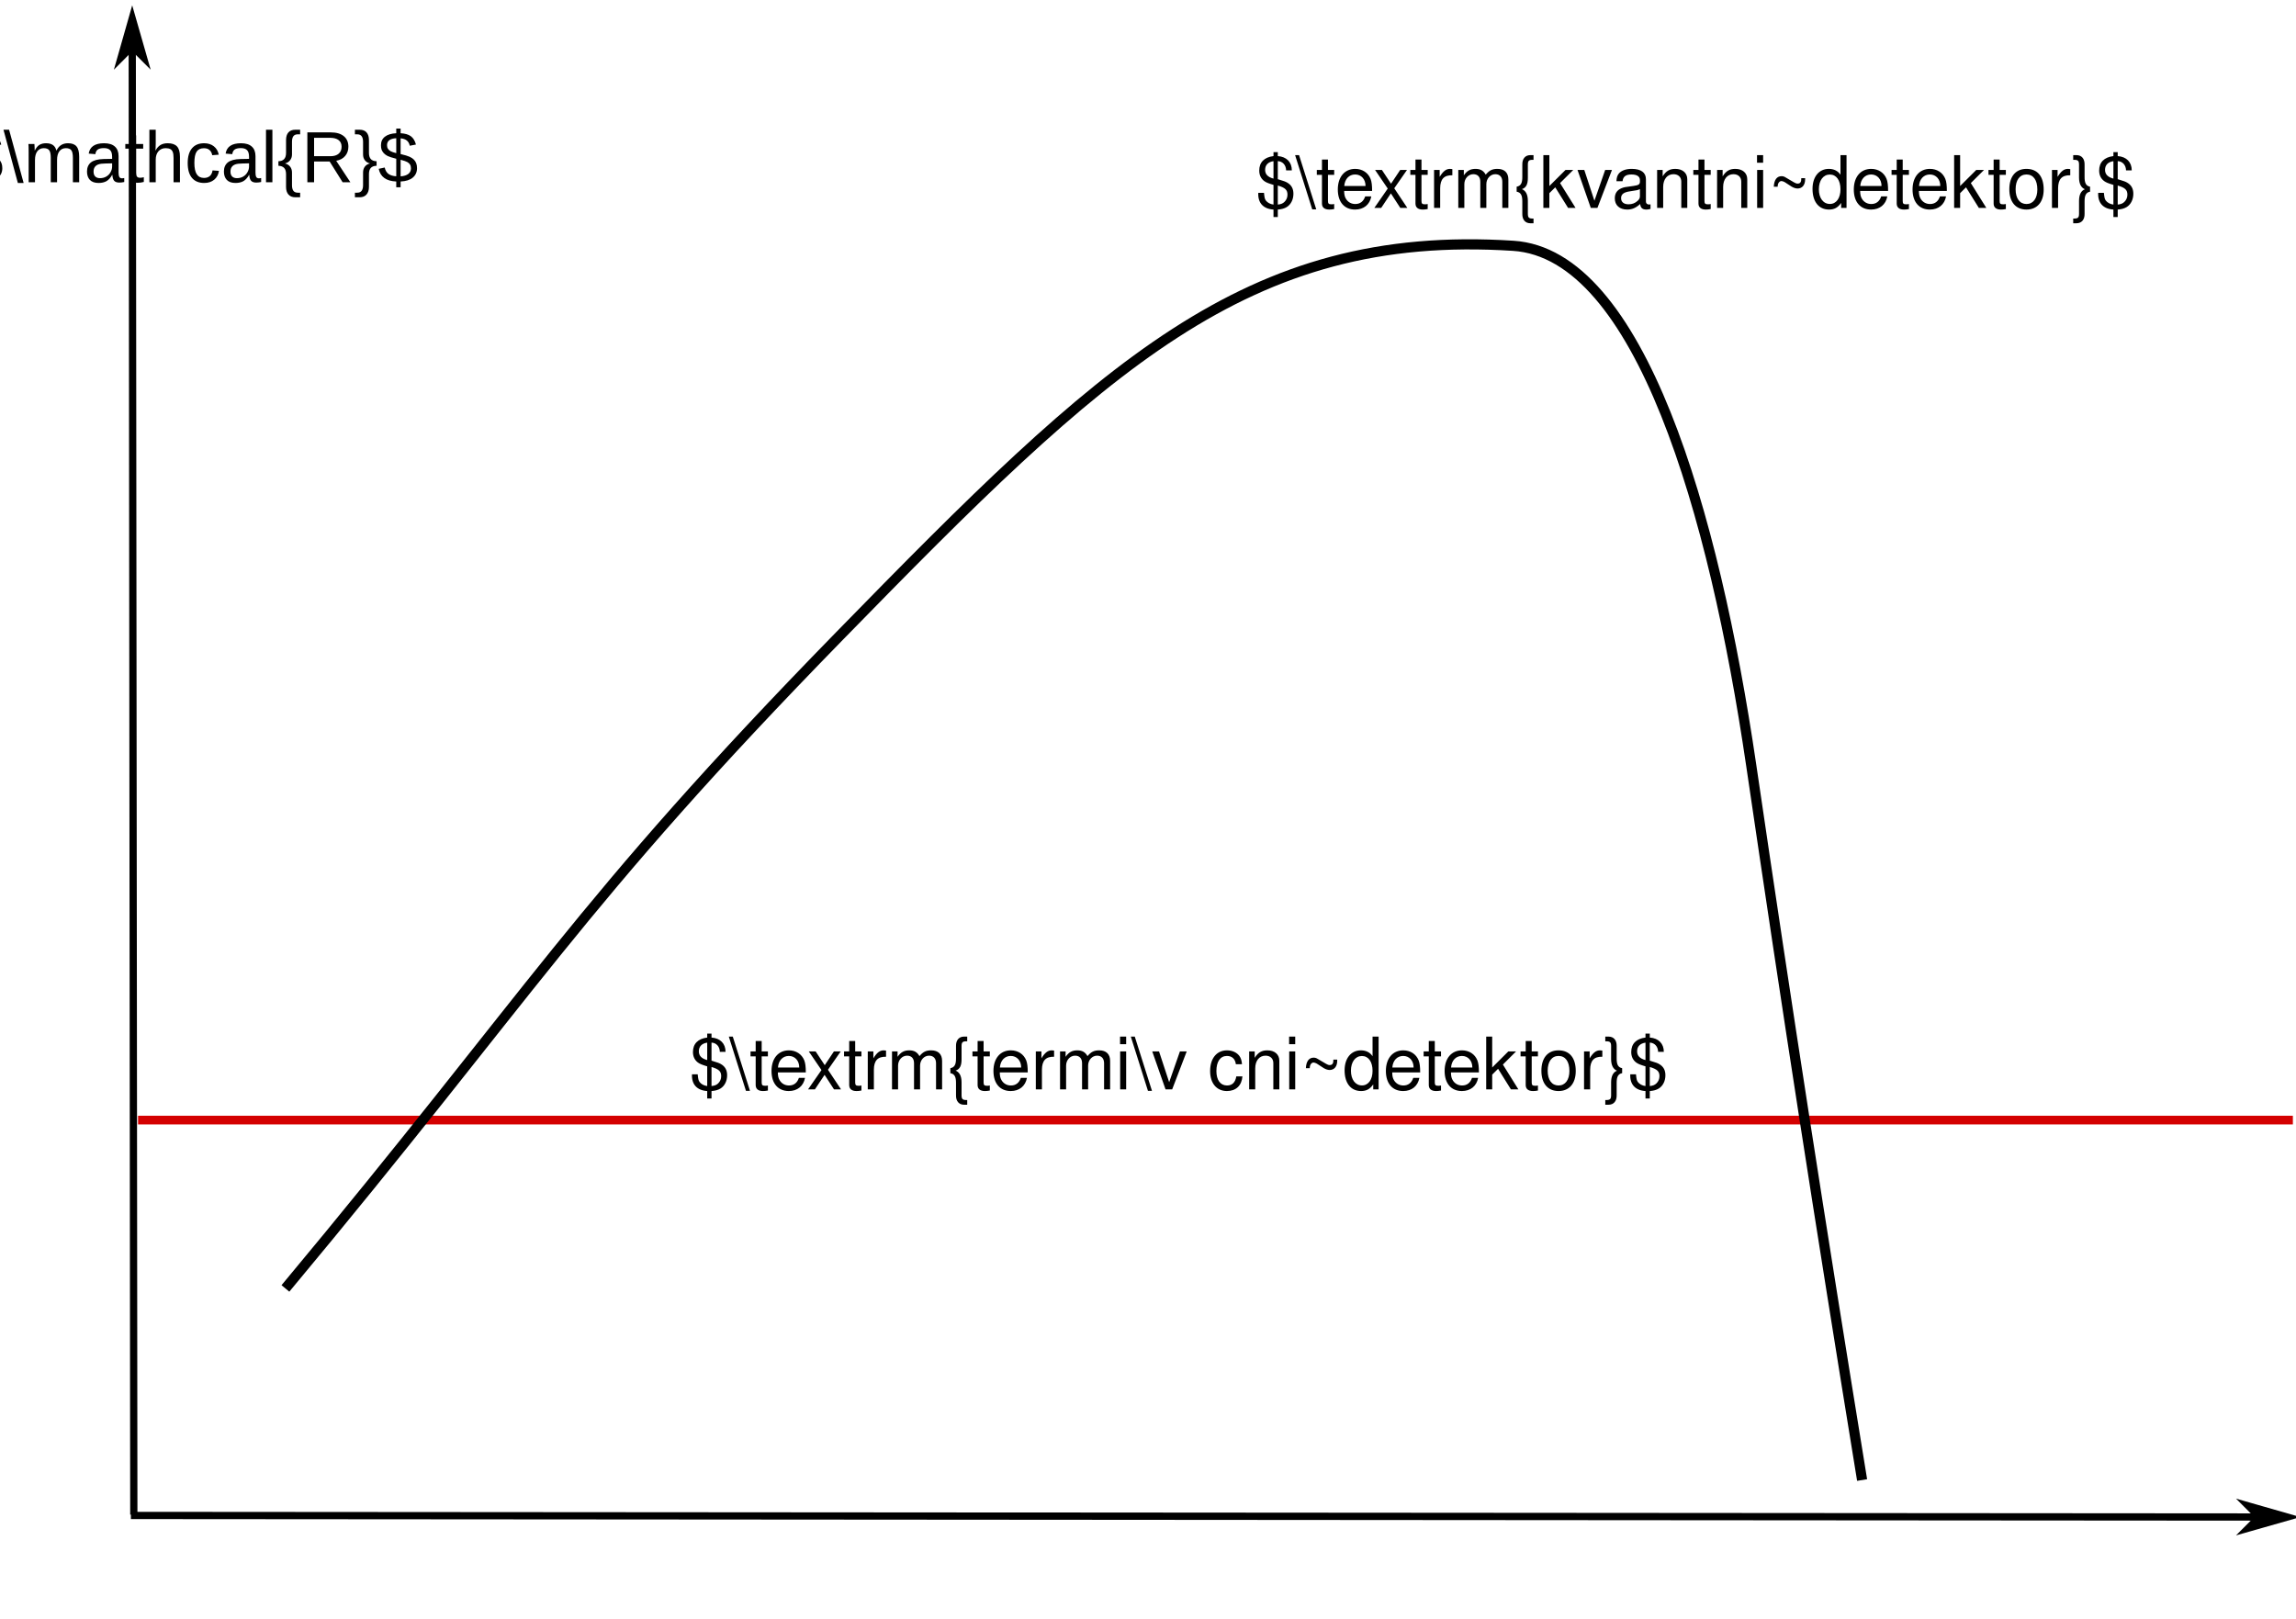
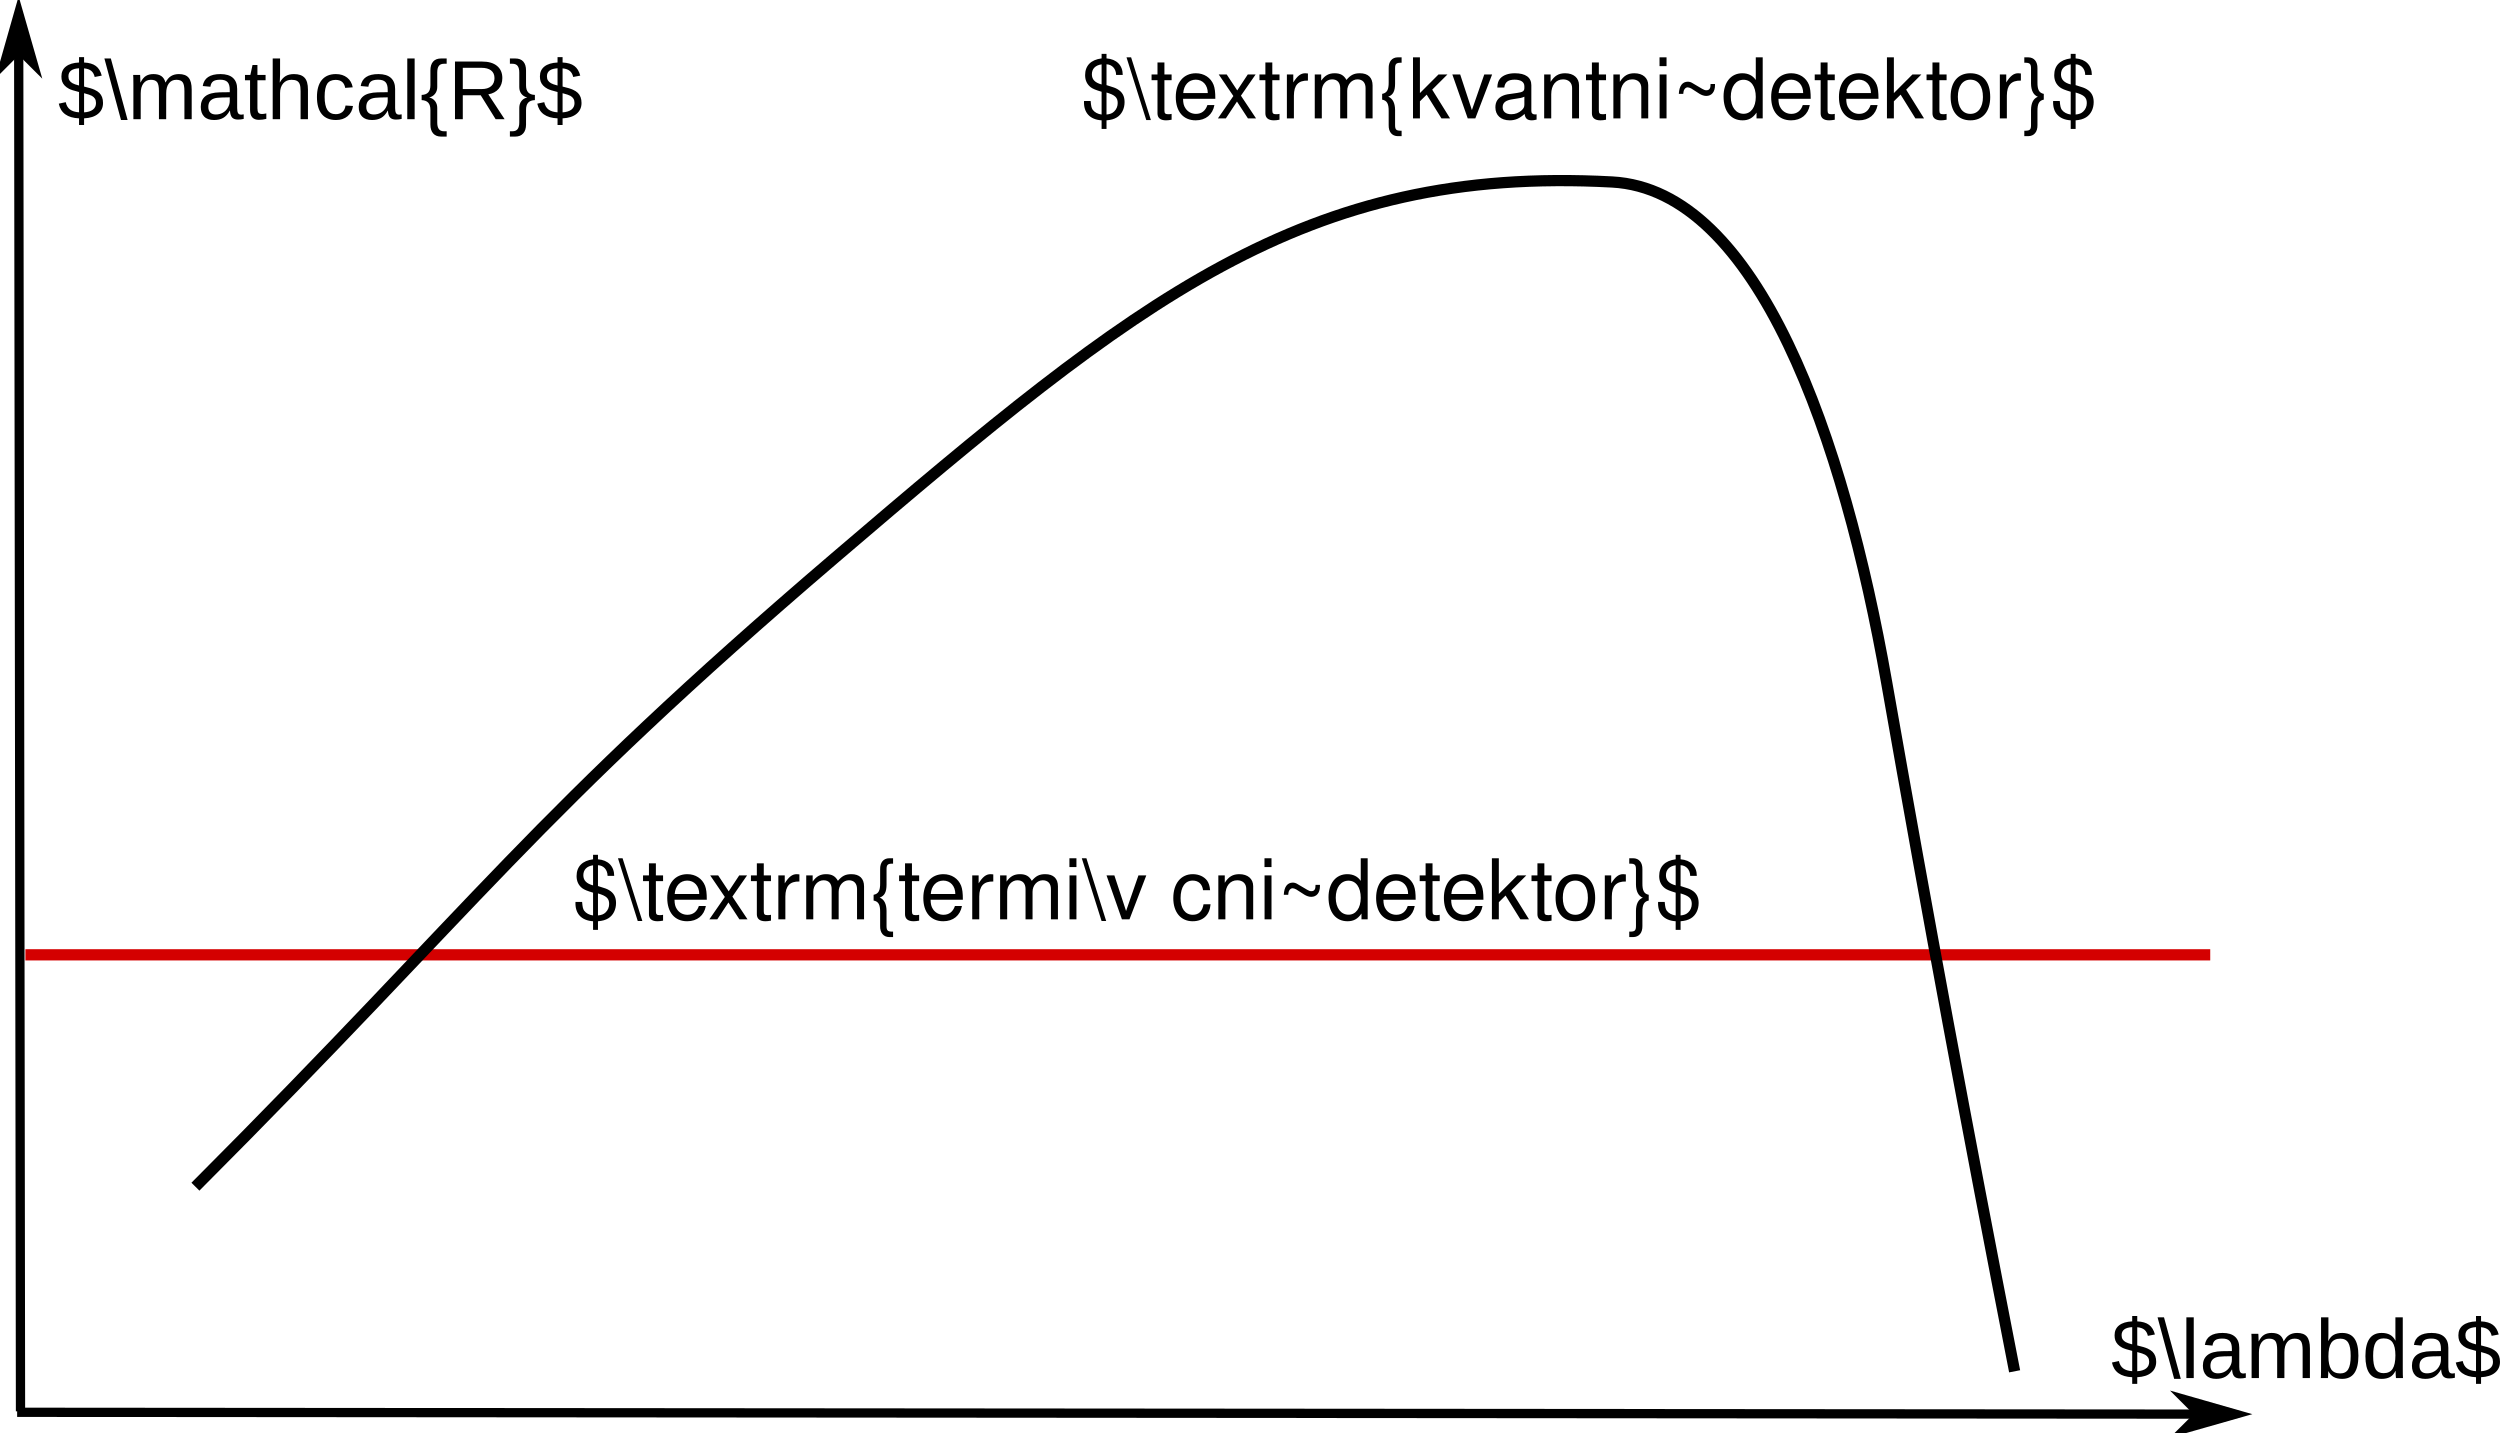
- <svg xmlns="http://www.w3.org/2000/svg" xml:space="preserve" width="8.805in" height="6.207in" viewBox="0 0 633.975 446.911" id="svg2" version="1.1">
+ <svg xmlns="http://www.w3.org/2000/svg" xml:space="preserve" width="12.358in" height="7.083in" viewBox="0 0 889.778 509.943" id="svg2" version="1.1">
  <defs id="defs48">
-     <marker style="overflow:visible;" id="marker6005" refX="0.0" refY="0.0" orient="auto">
-       <path transform="scale(0.4) rotate(180) translate(10,0)" style="fill-rule:evenodd;stroke:#000000;stroke-width:1pt;stroke-opacity:1;fill:#000000;fill-opacity:1" d="M 0.0,0.0 L 5.0,-5.0 L -12.5,0.0 L 5.0,5.0 L 0.0,0.0 z " id="path6007" />
+     <marker style="overflow:visible" id="marker6005" refX="0" refY="0" orient="auto">
+       <path transform="matrix(-0.4,0,0,-0.4,-4,0)" style="fill:#000000;fill-opacity:1;fill-rule:evenodd;stroke:#000000;stroke-width:1pt;stroke-opacity:1" d="M 0,0 5,-5 -12.5,0 5,5 Z" id="path6007" />
    </marker>
-     <marker orient="auto" refY="0.0" refX="0.0" id="Arrow1Lend" style="overflow:visible;">
-       <path id="path4161" d="M 0.0,0.0 L 5.0,-5.0 L -12.5,0.0 L 5.0,5.0 L 0.0,0.0 z " style="fill-rule:evenodd;stroke:#000000;stroke-width:1pt;stroke-opacity:1;fill:#000000;fill-opacity:1" transform="scale(0.8) rotate(180) translate(12.5,0)" />
+     <marker orient="auto" refY="0" refX="0" id="Arrow1Lend" style="overflow:visible">
+       <path id="path4161" d="M 0,0 5,-5 -12.5,0 5,5 Z" style="fill:#000000;fill-opacity:1;fill-rule:evenodd;stroke:#000000;stroke-width:1pt;stroke-opacity:1" transform="matrix(-0.8,0,0,-0.8,-10,0)" />
    </marker>
-     <marker orient="auto" refY="0.0" refX="0.0" id="Arrow1Mend" style="overflow:visible;">
-       <path id="path4167" d="M 0.0,0.0 L 5.0,-5.0 L -12.5,0.0 L 5.0,5.0 L 0.0,0.0 z " style="fill-rule:evenodd;stroke:#000000;stroke-width:1pt;stroke-opacity:1;fill:#000000;fill-opacity:1" transform="scale(0.4) rotate(180) translate(10,0)" />
+     <marker orient="auto" refY="0" refX="0" id="Arrow1Mend" style="overflow:visible">
+       <path id="path4167" d="M 0,0 5,-5 -12.5,0 5,5 Z" style="fill:#000000;fill-opacity:1;fill-rule:evenodd;stroke:#000000;stroke-width:1pt;stroke-opacity:1" transform="matrix(-0.4,0,0,-0.4,-4,0)" />
    </marker>
    <marker orient="auto" refY="0" refX="0" id="Arrow1Lend-3" style="overflow:visible">
-       <path id="path4161-6" d="M 0,0 5,-5 -12.5,0 5,5 0,0 Z" style="fill:#000000;fill-opacity:1;fill-rule:evenodd;stroke:#000000;stroke-width:1pt;stroke-opacity:1" transform="matrix(-0.8,0,0,-0.8,-10,0)" />
+       <path id="path4161-6" d="M 0,0 5,-5 -12.5,0 5,5 Z" style="fill:#000000;fill-opacity:1;fill-rule:evenodd;stroke:#000000;stroke-width:1pt;stroke-opacity:1" transform="matrix(-0.8,0,0,-0.8,-10,0)" />
    </marker>
  </defs>
-   <text xml:space="preserve" style="font-style:normal;font-variant:normal;font-weight:normal;font-stretch:normal;line-height:0%;font-family:msbm10;-inkscape-font-specification:msbm10;letter-spacing:0px;word-spacing:0px;fill:#000000;fill-opacity:1;stroke:none;stroke-width:1px;stroke-linecap:butt;stroke-linejoin:miter;stroke-opacity:1" x="647.264" y="429.076" id="text3349">
-     <tspan id="tspan3351" x="647.264" y="429.076" style="font-style:normal;font-variant:normal;font-weight:normal;font-stretch:normal;font-size:20px;line-height:1.25;font-family:'Liberation Sans';-inkscape-font-specification:'Liberation Sans'">$\lambda$</tspan>
+   <text xml:space="preserve" style="font-style:normal;font-variant:normal;font-weight:normal;font-stretch:normal;font-size:17.871px;line-height:0%;font-family:msbm10;-inkscape-font-specification:msbm10;letter-spacing:0px;word-spacing:0px;fill:#000000;fill-opacity:1;stroke:none;stroke-width:1px;stroke-linecap:butt;stroke-linejoin:miter;stroke-opacity:1" x="752.382" y="489.773" id="text3349" transform="scale(0.9986329,1.001369)">
+     <tspan id="tspan3351" x="752.382" y="489.773" style="font-style:normal;font-variant:normal;font-weight:normal;font-stretch:normal;font-size:29.785px;line-height:1.25;font-family:'Liberation Sans';-inkscape-font-specification:'Liberation Sans';stroke-width:1px">$\lambda$</tspan>
  </text>
-   <text xml:space="preserve" style="font-style:normal;font-variant:normal;font-weight:normal;font-stretch:normal;line-height:0%;font-family:msbm10;-inkscape-font-specification:msbm10;letter-spacing:0px;word-spacing:0px;fill:#000000;fill-opacity:1;stroke:none;stroke-width:1px;stroke-linecap:butt;stroke-linejoin:miter;stroke-opacity:1" x="-10.161" y="50.321" id="text3349-6">
-     <tspan id="tspan3351-0" x="-10.161" y="50.321" style="font-style:normal;font-variant:normal;font-weight:normal;font-stretch:normal;font-size:20px;line-height:1.25;font-family:'Liberation Sans';-inkscape-font-specification:'Liberation Sans'">$\mathcal{R}$</tspan>
+   <text xml:space="preserve" style="font-style:normal;font-variant:normal;font-weight:normal;font-stretch:normal;font-size:17.871px;line-height:0%;font-family:msbm10;-inkscape-font-specification:msbm10;letter-spacing:0px;word-spacing:0px;fill:#000000;fill-opacity:1;stroke:none;stroke-width:1px;stroke-linecap:butt;stroke-linejoin:miter;stroke-opacity:1" x="20.637" y="42.344" id="text3349-6" transform="scale(0.9986329,1.001369)">
+     <tspan id="tspan3351-0" x="20.637" y="42.344" style="font-style:normal;font-variant:normal;font-weight:normal;font-stretch:normal;font-size:29.785px;line-height:1.25;font-family:'Liberation Sans';-inkscape-font-specification:'Liberation Sans';stroke-width:1px">$\mathcal{R}$</tspan>
  </text>
-   <text xml:space="preserve" style="font-style:normal;font-variant:normal;font-weight:normal;font-stretch:normal;line-height:0%;font-family:msbm10;-inkscape-font-specification:msbm10;letter-spacing:0px;word-spacing:0px;fill:#000000;fill-opacity:1;stroke:none;stroke-width:1px;stroke-linecap:butt;stroke-linejoin:miter;stroke-opacity:1" x="346.639" y="57.414" id="text3347">
-     <tspan id="tspan3349" x="346.639" y="57.414" style="font-style:normal;font-variant:normal;font-weight:normal;font-stretch:normal;font-size:20px;line-height:1.25;font-family:'Nimbus Sans L';-inkscape-font-specification:'Nimbus Sans L'">$\textrm{kvantni~detektor}$</tspan>
+   <text xml:space="preserve" style="font-style:normal;font-variant:normal;font-weight:normal;font-stretch:normal;font-size:17.871px;line-height:0%;font-family:msbm10;-inkscape-font-specification:msbm10;letter-spacing:0px;word-spacing:0px;fill:#000000;fill-opacity:1;stroke:none;stroke-width:1px;stroke-linecap:butt;stroke-linejoin:miter;stroke-opacity:1" x="385.155" y="42.067" id="text3347" transform="scale(0.9986329,1.001369)">
+     <tspan id="tspan3349" x="385.155" y="42.067" style="font-style:normal;font-variant:normal;font-weight:normal;font-stretch:normal;font-size:29.785px;line-height:1.25;font-family:'Nimbus Sans L';-inkscape-font-specification:'Nimbus Sans L';stroke-width:1px">$\textrm{kvantni~detektor}$</tspan>
  </text>
-   <text xml:space="preserve" style="font-style:normal;font-variant:normal;font-weight:normal;font-stretch:normal;line-height:0%;font-family:msbm10;-inkscape-font-specification:msbm10;letter-spacing:0px;word-spacing:0px;fill:#000000;fill-opacity:1;stroke:none;stroke-width:1px;stroke-linecap:butt;stroke-linejoin:miter;stroke-opacity:1" x="190.276" y="300.83" id="text3347-7">
-     <tspan id="tspan3349-0" x="190.276" y="300.83" style="font-style:normal;font-variant:normal;font-weight:normal;font-stretch:normal;font-size:20px;line-height:1.25;font-family:'Nimbus Sans L';-inkscape-font-specification:'Nimbus Sans L'">$\textrm{termi\v cni~detektor}$</tspan>
+   <text xml:space="preserve" style="font-style:normal;font-variant:normal;font-weight:normal;font-stretch:normal;font-size:17.871px;line-height:0%;font-family:msbm10;-inkscape-font-specification:msbm10;letter-spacing:0px;word-spacing:0px;fill:#000000;fill-opacity:1;stroke:none;stroke-width:1px;stroke-linecap:butt;stroke-linejoin:miter;stroke-opacity:1" x="203.913" y="326.731" id="text3347-7" transform="scale(0.9986329,1.001369)">
+     <tspan id="tspan3349-0" x="203.913" y="326.731" style="font-style:normal;font-variant:normal;font-weight:normal;font-stretch:normal;font-size:29.785px;line-height:1.25;font-family:'Nimbus Sans L';-inkscape-font-specification:'Nimbus Sans L';stroke-width:1px">$\textrm{termi\v cni~detektor}$</tspan>
  </text>
-   <g id="g124">
-     <g transform="matrix(1,0,0,-1,-51.12146,450.6081)" style="fill:none;stroke:#d40000;stroke-width:2.4;stroke-linecap:butt;stroke-linejoin:miter;stroke-miterlimit:4;stroke-dasharray:none;stroke-opacity:1" id="g12">
-       <path style="stroke:#d40000;stroke-width:2.4;stroke-miterlimit:4;stroke-dasharray:none;stroke-opacity:1" d="m 89.244,141.303 6.01,0 6.01,0 6.01,0 6.01,0 6.01,0 6.01,0 6.01,0 6.01,0 6.01,0 6.01,0 6.01,0 6.01,0 6.01,0 6.01,0 6.01,0 6.01,0 6.01,0 6.01,0 6.01,0 6.01,0 6.01,0 6.01,0 6.01,0 6.01,0 6.01,0 6.01,0 6.01,0 6.01,0 6.01,0 6.01,0 6.01,0 6.01,0 6.01,0 6.01,0 6.01,0 6.01,0 6.01,0 6.01,0 6.01,0 6.01,0 6.01,0 6.01,0 6.01,0 6.01,0 6.01,0 6.01,0 6.01,0 6.01,0 6.01,0 6.01,0 6.01,0 6.01,0 6.01,0 6.01,0 6.01,0 6.01,0 6.01,0 6.01,0 6.01,0 6.01,0 6.01,0 6.01,0 6.01,0 6.01,0 6.01,0 6.01,0 6.01,0 6.01,0 6.01,0 6.01,0 6.01,0 6.01,0 6.01,0 6.01,0 6.01,0 6.01,0 6.01,0 6.01,0 6.01,0 6.01,0 6.01,0 6.01,0 6.01,0 6.01,0 6.01,0 6.01,0 6.01,0 6.01,0 6.01,0 6.01,0 6.01,0 6.01,0 6.01,0 6.01,0 6.01,0 6.01,0 6.01,0 6.01,0 6.01,0" id="path14" />
-     </g>
-     <path id="path4218" d="M 78.808,355.793 C 147.217,273.751 159.234,249.927 231.932,175.494 304.631,101.061 344.096,63.111 417.842,67.875 c 34.953,2.258 55.461,73.703 65.676,143.237 10.214,69.534 18.916,125.556 30.651,197.591" style="fill:none;fill-rule:evenodd;stroke:#000000;stroke-width:2.801;stroke-linecap:butt;stroke-linejoin:miter;stroke-miterlimit:4;stroke-dasharray:none;stroke-opacity:1" />
-     <path id="path4152" d="M 36.145,418.484 631.241,418.925" style="fill:none;fill-rule:evenodd;stroke:#000000;stroke-width:2;stroke-linecap:butt;stroke-linejoin:miter;stroke-miterlimit:4;stroke-dasharray:none;stroke-opacity:1;marker-end:url(#marker6005)" />
-     <path id="path4152-7" d="M 36.95,418.255 36.508,5.407" style="fill:none;fill-rule:evenodd;stroke:#000000;stroke-width:2;stroke-linecap:butt;stroke-linejoin:miter;stroke-miterlimit:4;stroke-dasharray:none;stroke-opacity:1;marker-end:url(#Arrow1Mend)" />
-   </g>
+   <path style="fill:none;stroke:#d40000;stroke-width:4;stroke-linecap:butt;stroke-linejoin:miter;stroke-miterlimit:4;stroke-dasharray:none;stroke-opacity:1" d="m 9.041,339.817 h 8.938 8.938 8.938 8.938 8.938 8.938 8.938 8.938 8.938 8.938 8.938 8.938 8.938 8.938 8.938 8.938 8.938 8.938 8.938 8.938 8.938 8.938 8.938 8.938 8.938 8.938 8.938 8.938 8.938 8.938 8.938 8.938 8.938 8.938 8.938 8.938 8.938 8.938 8.938 8.938 8.938 8.938 8.938 8.938 8.938 8.938 8.938 8.938 8.938 8.938 8.938 8.938 8.938 8.938 8.938 8.938 8.938 8.938 8.938 8.938 8.938 8.938 8.938 8.938 8.938 8.938 8.938 8.938 8.938 8.938 8.938 8.938 8.938 8.938 8.938 8.938 8.938 8.938 8.938 8.938 8.938 8.938 8.938 8.938 8.938 8.938 8.938" id="path14" />
+   <path style="fill:none;fill-rule:evenodd;stroke:#000000;stroke-width:4;stroke-linecap:butt;stroke-linejoin:miter;stroke-miterlimit:4;stroke-dasharray:none;stroke-opacity:1" d="M 69.55,422.337 C 171.289,320.444 189.161,290.855 297.28,198.413 405.399,105.97 464.091,58.837 573.768,64.753 c 51.983,2.804 82.483,91.536 97.674,177.894 15.191,86.358 28.132,155.935 45.584,245.4" id="path4218" />
+   <path style="fill:none;fill-rule:evenodd;stroke:#000000;stroke-width:3.3;stroke-linecap:butt;stroke-linejoin:miter;stroke-miterlimit:4;stroke-dasharray:none;stroke-opacity:1;marker-end:url(#marker6005)" d="M 6.101,502.635 795.14,503.293" id="path4152" />
+   <path style="fill:none;fill-rule:evenodd;stroke:#000000;stroke-width:3.3;stroke-linecap:butt;stroke-linejoin:miter;stroke-miterlimit:4;stroke-dasharray:none;stroke-opacity:1;marker-end:url(#Arrow1Mend)" d="M 7.297,502.294 6.641,5.173" id="path4152-7" />
+   <flowRoot xml:space="preserve" id="flowRoot1313" style="font-style:normal;font-weight:normal;font-size:40px;line-height:1.25;font-family:sans-serif;letter-spacing:0px;word-spacing:0px;fill:#000000;fill-opacity:1;stroke:none" transform="matrix(0.750003,0,0,0.750003,-1.847819,168.3706)">
+     <flowRegion id="flowRegion1315">
+       <rect id="rect1317" width="1106.569" height="576.966" x="-101.902" y="-77.754" />
+     </flowRegion>
+     <flowPara id="flowPara1319" />
+   </flowRoot>
</svg>
